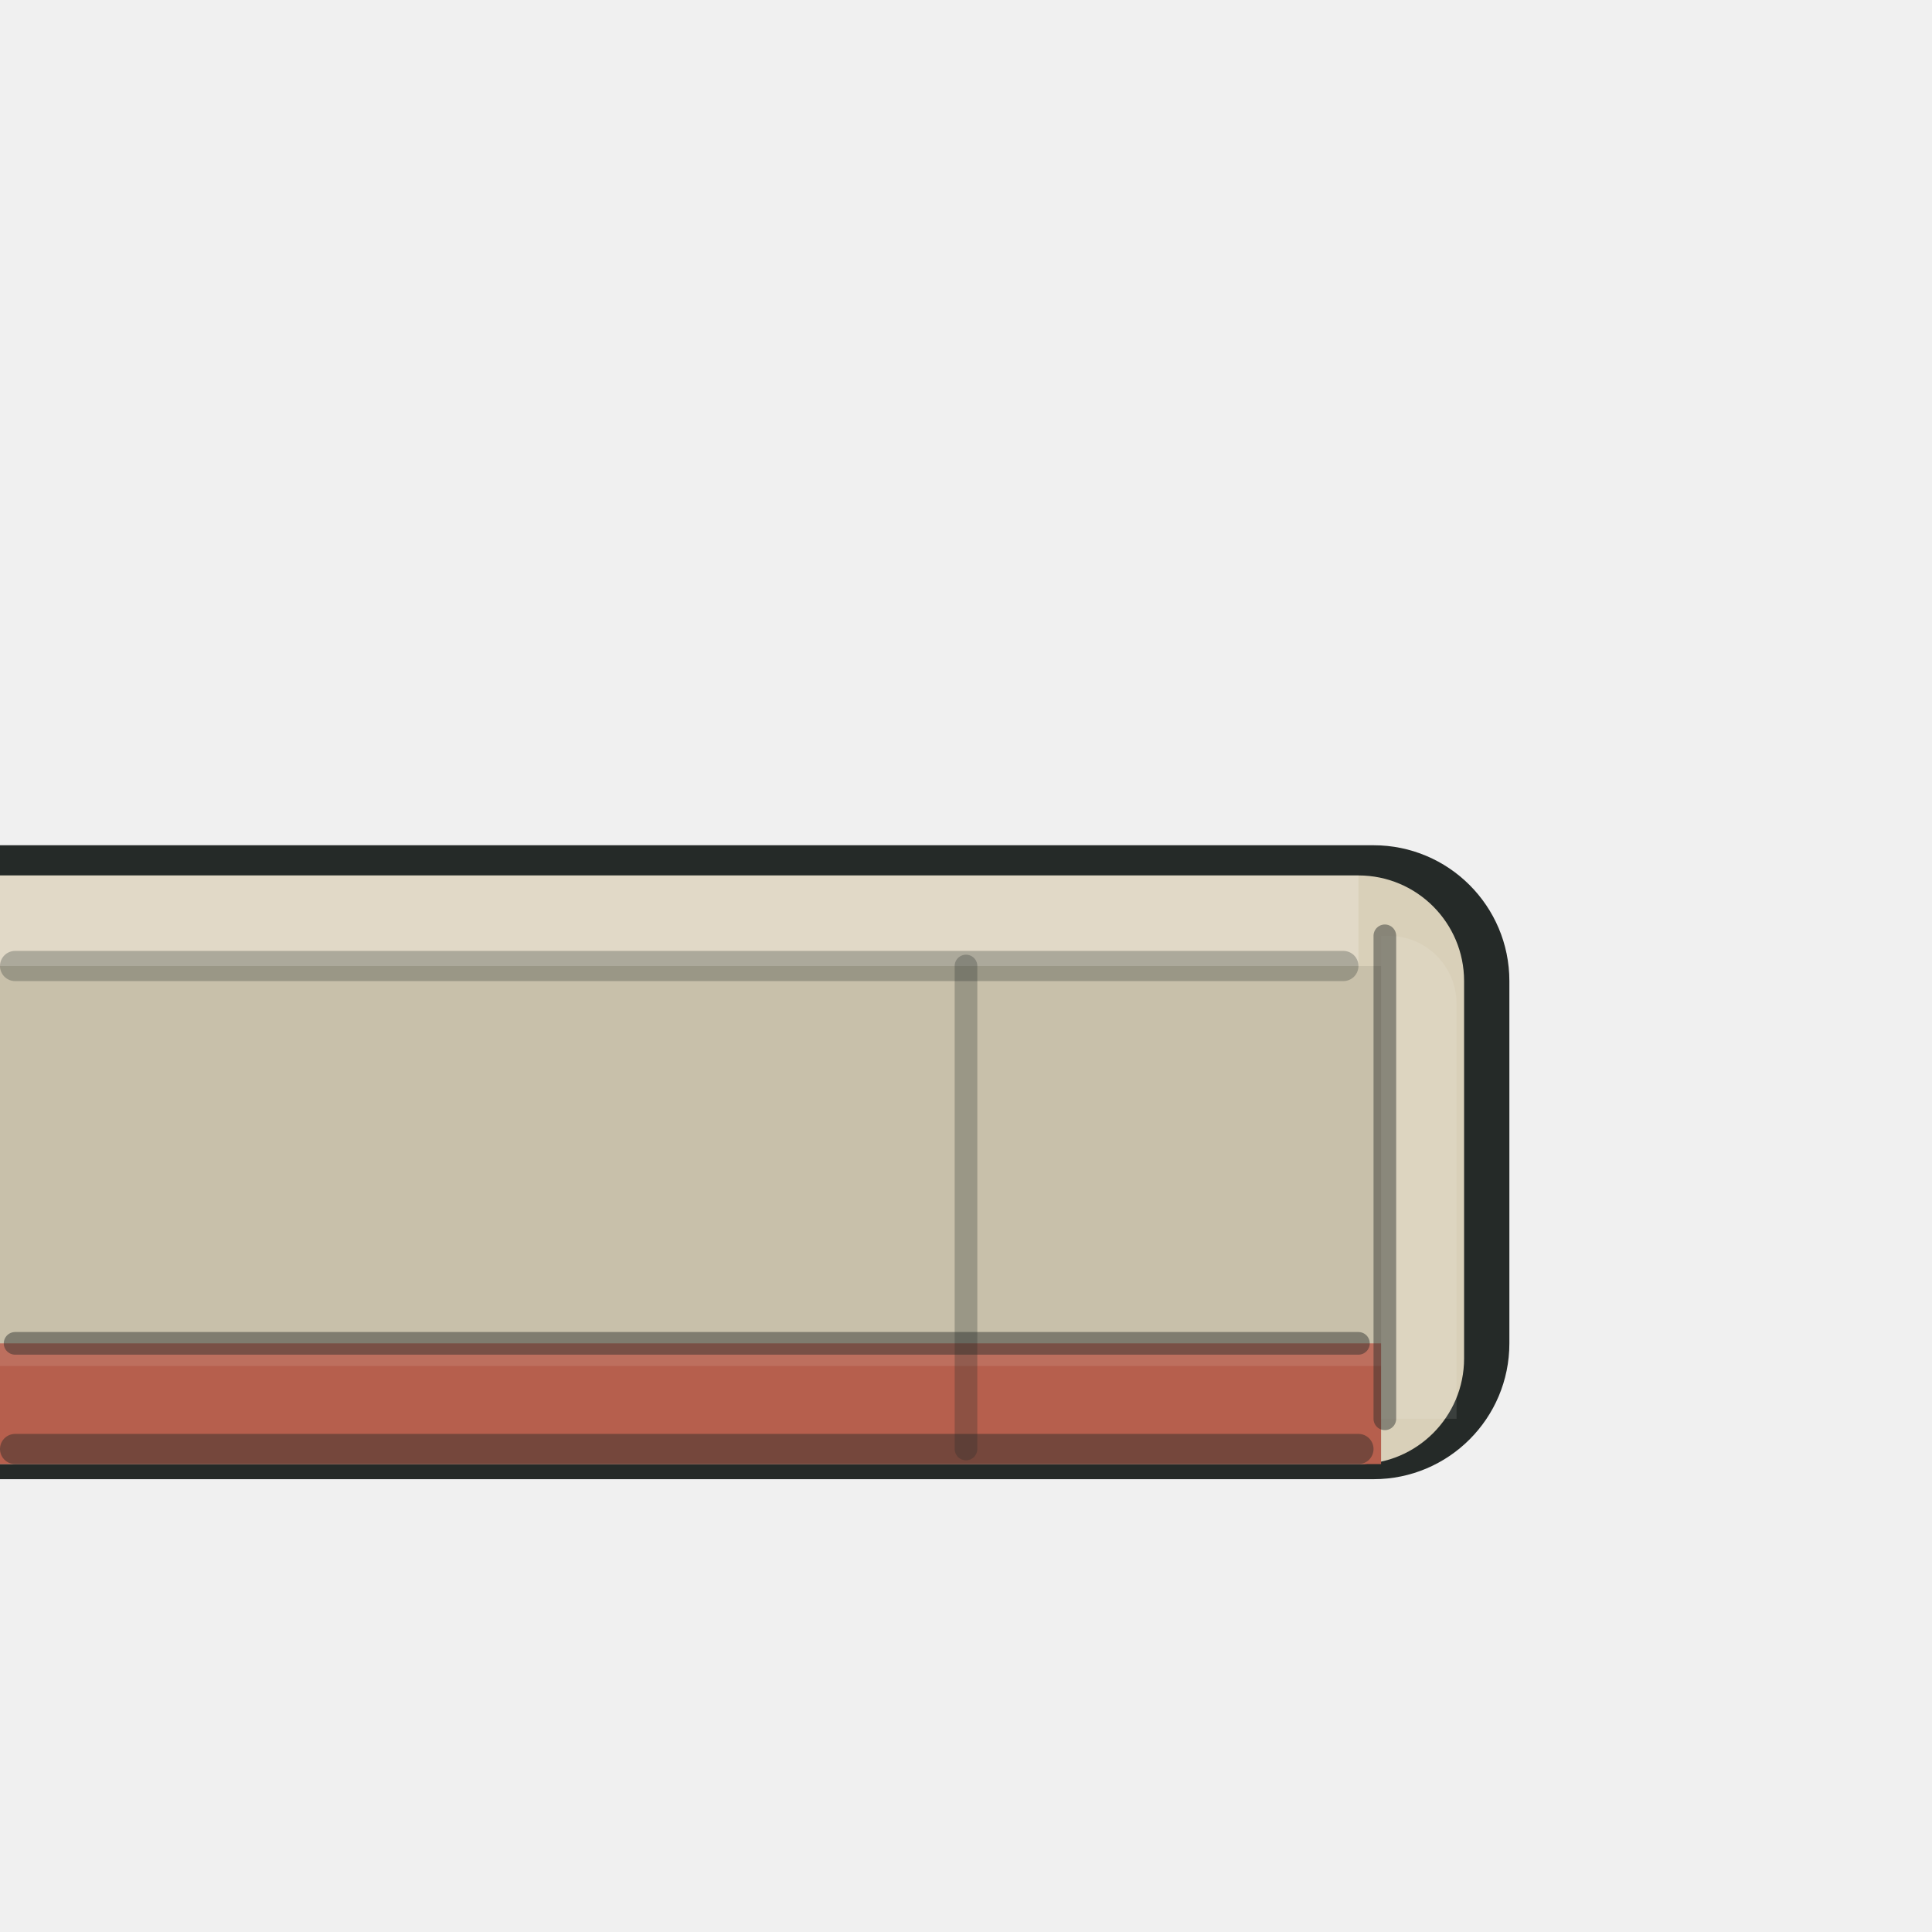
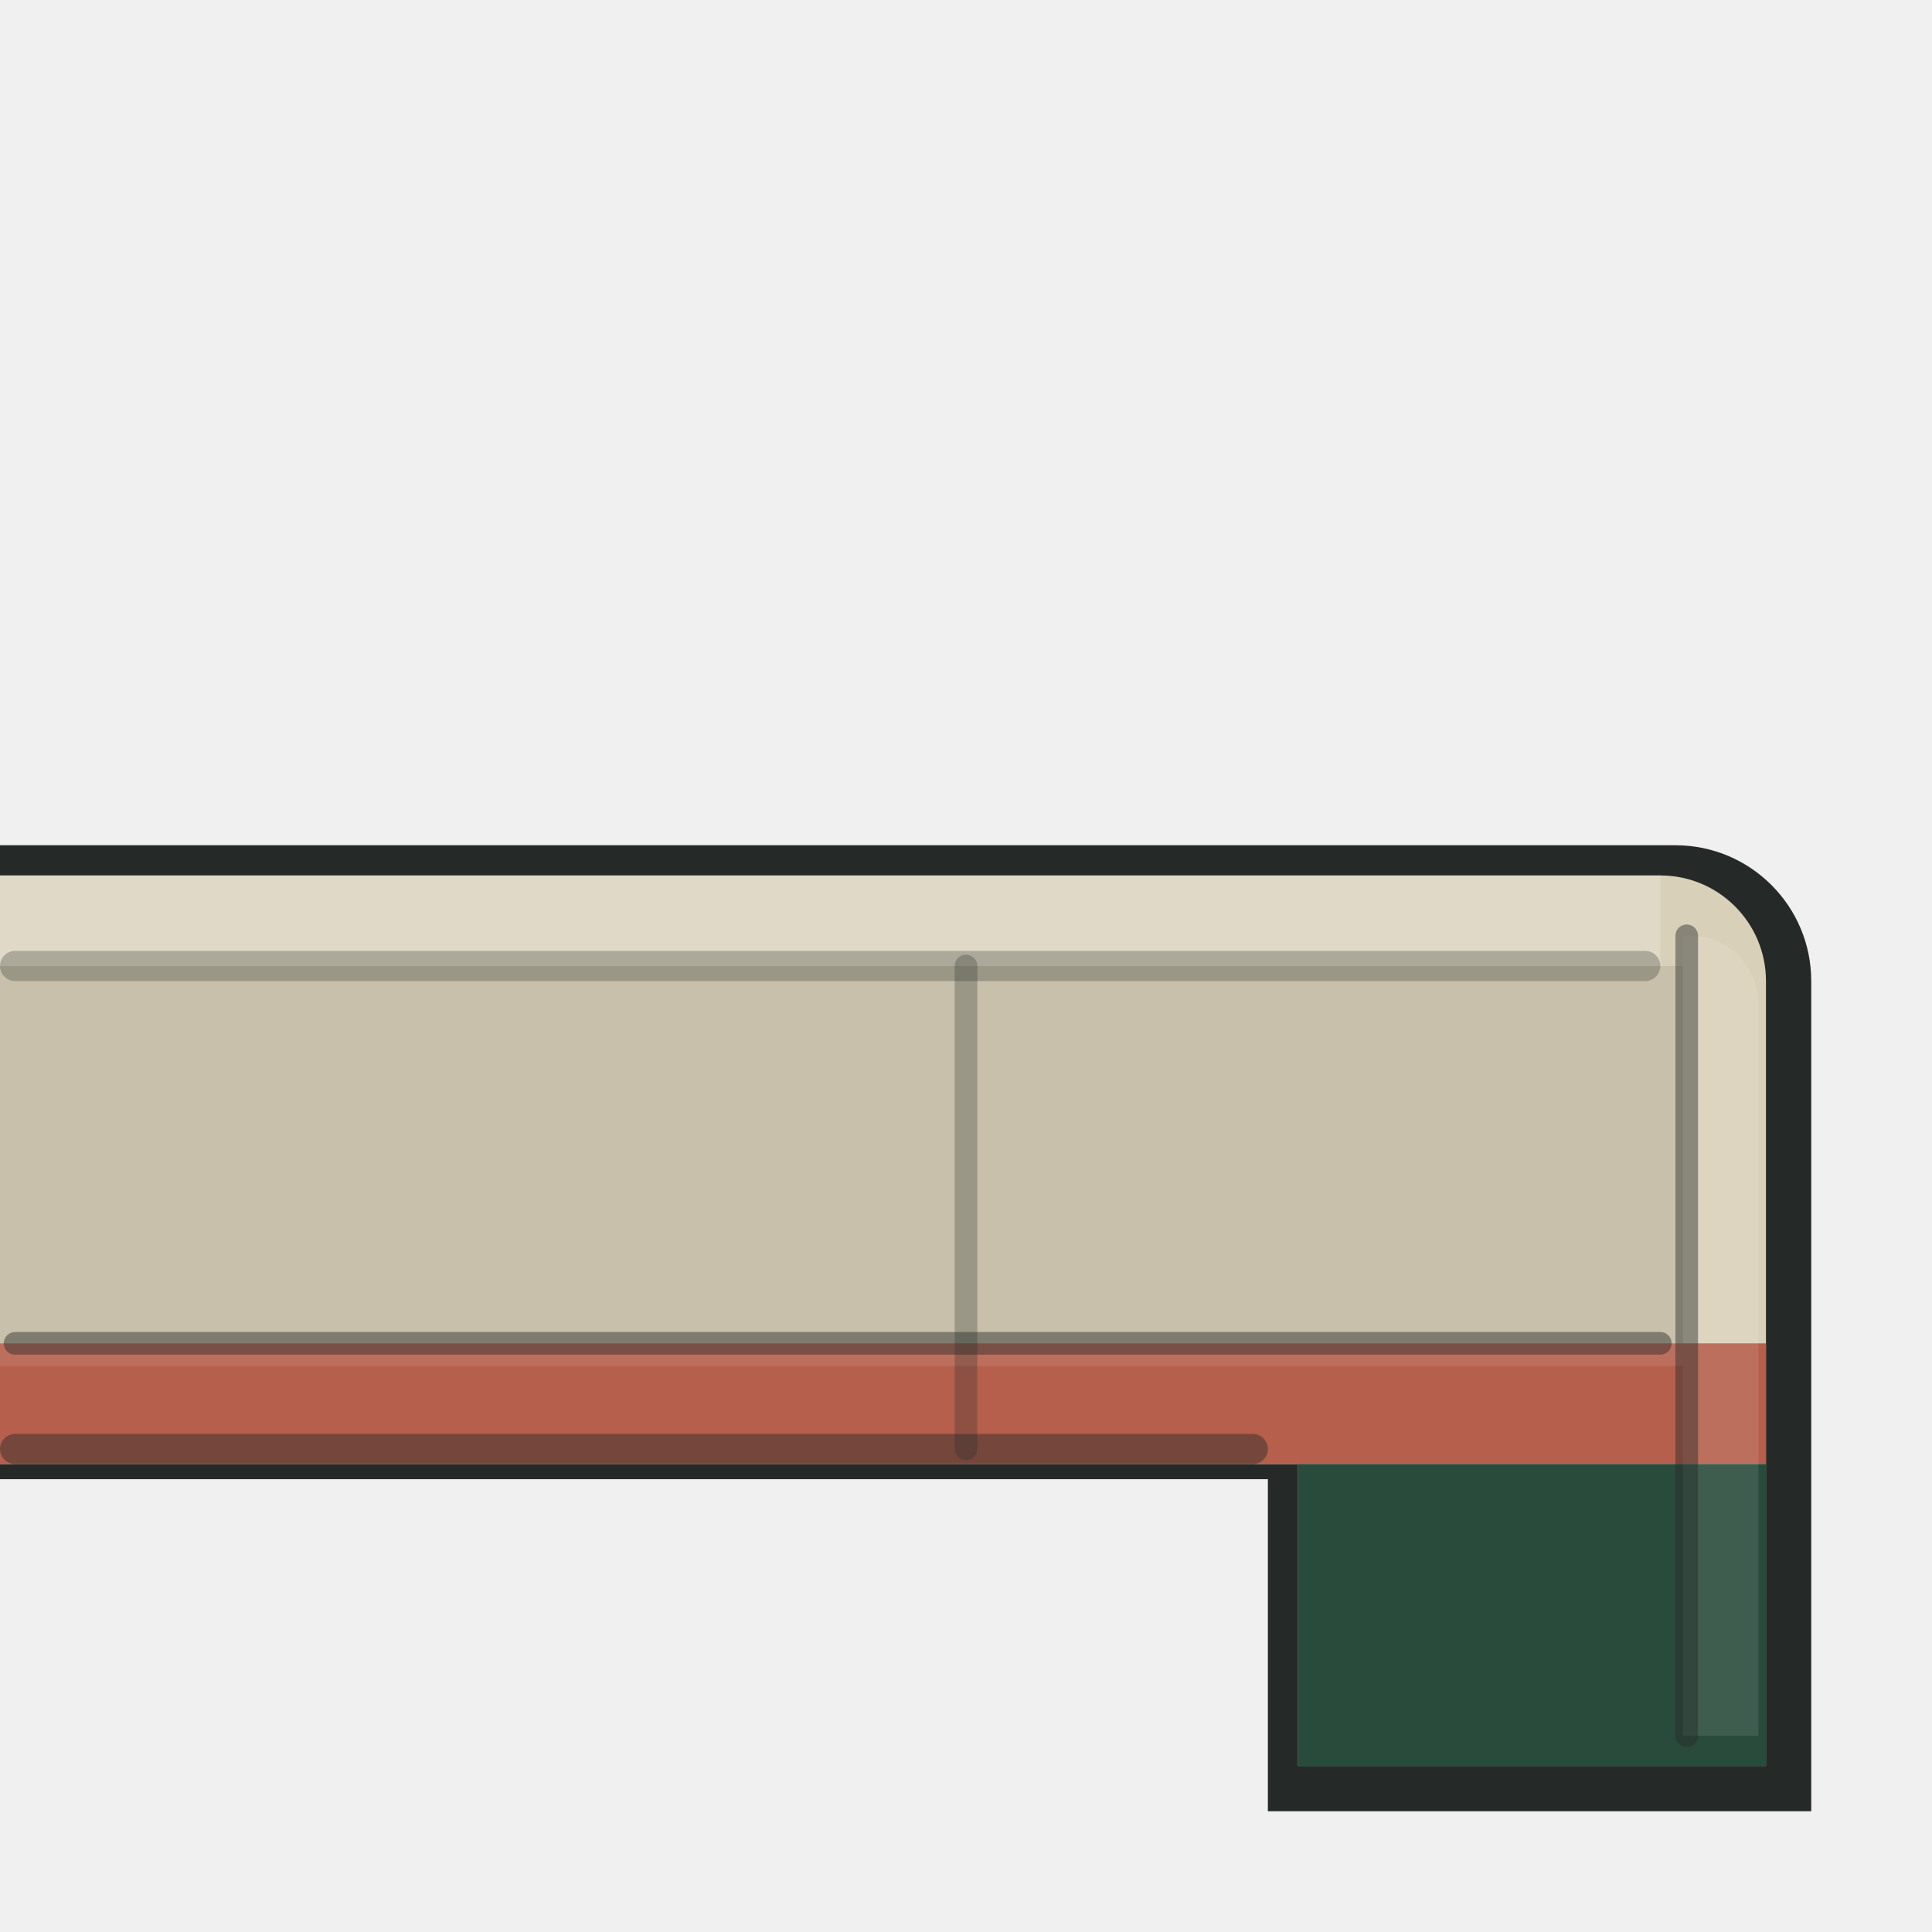
<svg xmlns="http://www.w3.org/2000/svg" viewBox="0 0 128 128" width="128" height="128">
  <g id="detail/upper">
-     <path id="upper-contour" d="M 0 56 H 91 A 9 9 0 0 1 100 65 V 89 A 9 9 0 0 1 91 98 H 0 Z" fill="#252A28" />
-     <path id="upper-shell" d="M 0 58 H 90 A 7 7 0 0 1 97 65 V 90 A 7 7 0 0 1 90 97 H 0 Z" fill="#D9D0B9" />
-     <path id="upper-cap-light" d="M 0 58 H 90 V 64 H 0 Z" fill="#FFFFFF" opacity="0.20" />
-     <path id="upper-face-shade" d="M 0 64 H 91.5 V 89 H 0 Z" fill="#000000" opacity="0.08" />
-     <path id="upper-coral-band" d="M 0 89 H 91.5 V 97 H 0 Z" fill="#B65F4D" />
-     <path id="upper-band-light" d="M 0 89 H 91.5 V 90.5 H 0 Z" fill="#FFFFFF" opacity="0.10" />
-     <path id="upper-service-seam" d="M 1 64 H 89" fill="none" stroke="#252A28" stroke-width="2" stroke-linecap="round" stroke-linejoin="round" opacity="0.28" />
+     <path id="upper-contour" d="M 0 56 H 111 A 9 9 0 0 1 120 65 V 120 H 84 V 98 H 0 Z" fill="#252A28" />
+     <path id="upper-shell" d="M 0 58 H 110 A 7 7 0 0 1 117 65 V 117 H 86 V 97 H 0 Z" fill="#D9D0B9" />
+     <path id="upper-cap-light" d="M 0 58 H 110 V 64 H 0 Z" fill="#FFFFFF" opacity="0.20" />
+     <path id="upper-face-shade" d="M 0 64 H 111.5 V 89 H 0 Z" fill="#000000" opacity="0.08" />
+     <path id="upper-coral-band" d="M 0 89 H 117 V 97 H 0 Z" fill="#B65F4D" />
+     <path id="upper-band-light" d="M 0 89 H 111.5 V 90.5 H 0 Z" fill="#FFFFFF" opacity="0.10" />
+     <path id="upper-post-green" d="M 86 97 H 117 V 117 H 86 Z" fill="#294B3C" />
+     <path id="upper-service-seam" d="M 1 64 H 109" fill="none" stroke="#252A28" stroke-width="2" stroke-linecap="round" stroke-linejoin="round" opacity="0.28" />
    <path id="upper-module-seam" d="M 64 64 V 96" fill="none" stroke="#252A28" stroke-width="1.5" stroke-linecap="round" stroke-linejoin="round" opacity="0.28" />
-     <path id="upper-band-seam" d="M 1 89 H 90" fill="none" stroke="#252A28" stroke-width="1.5" stroke-linecap="round" stroke-linejoin="round" opacity="0.45" />
-     <path id="upper-base-seam" d="M 1 96 H 90" fill="none" stroke="#252A28" stroke-width="2" stroke-linecap="round" stroke-linejoin="round" opacity="0.45" />
-     <path id="upper-end-reveal-light" d="M 91.5 62 H 92 a 4.5 4.5 0 0 1 4.5 4.5 V 94 H 91.5 Z" fill="#FFFFFF" opacity="0.10" />
-     <path id="upper-end-divider-seam" d="M 91.75 62 V 94" fill="none" stroke="#252A28" stroke-width="1.5" stroke-linecap="round" stroke-linejoin="round" opacity="0.45" />
+     <path id="upper-band-seam" d="M 1 89 H 110" fill="none" stroke="#252A28" stroke-width="1.5" stroke-linecap="round" stroke-linejoin="round" opacity="0.45" />
+     <path id="upper-base-seam" d="M 1 96 H 83" fill="none" stroke="#252A28" stroke-width="2" stroke-linecap="round" stroke-linejoin="round" opacity="0.45" />
+     <path id="upper-post-edge-seam" d="M 85 98.5 V 115.5" fill="none" stroke="#252A28" stroke-width="1.5" stroke-linecap="round" stroke-linejoin="round" opacity="0.45" />
+     <path id="upper-end-reveal-light" d="M 111.5 62 H 112 a 4.5 4.5 0 0 1 4.5 4.5 V 115 H 111.5 Z" fill="#FFFFFF" opacity="0.10" />
+     <path id="upper-end-divider-seam" d="M 111.75 62 V 115" fill="none" stroke="#252A28" stroke-width="1.5" stroke-linecap="round" stroke-linejoin="round" opacity="0.45" />
  </g>
</svg>
